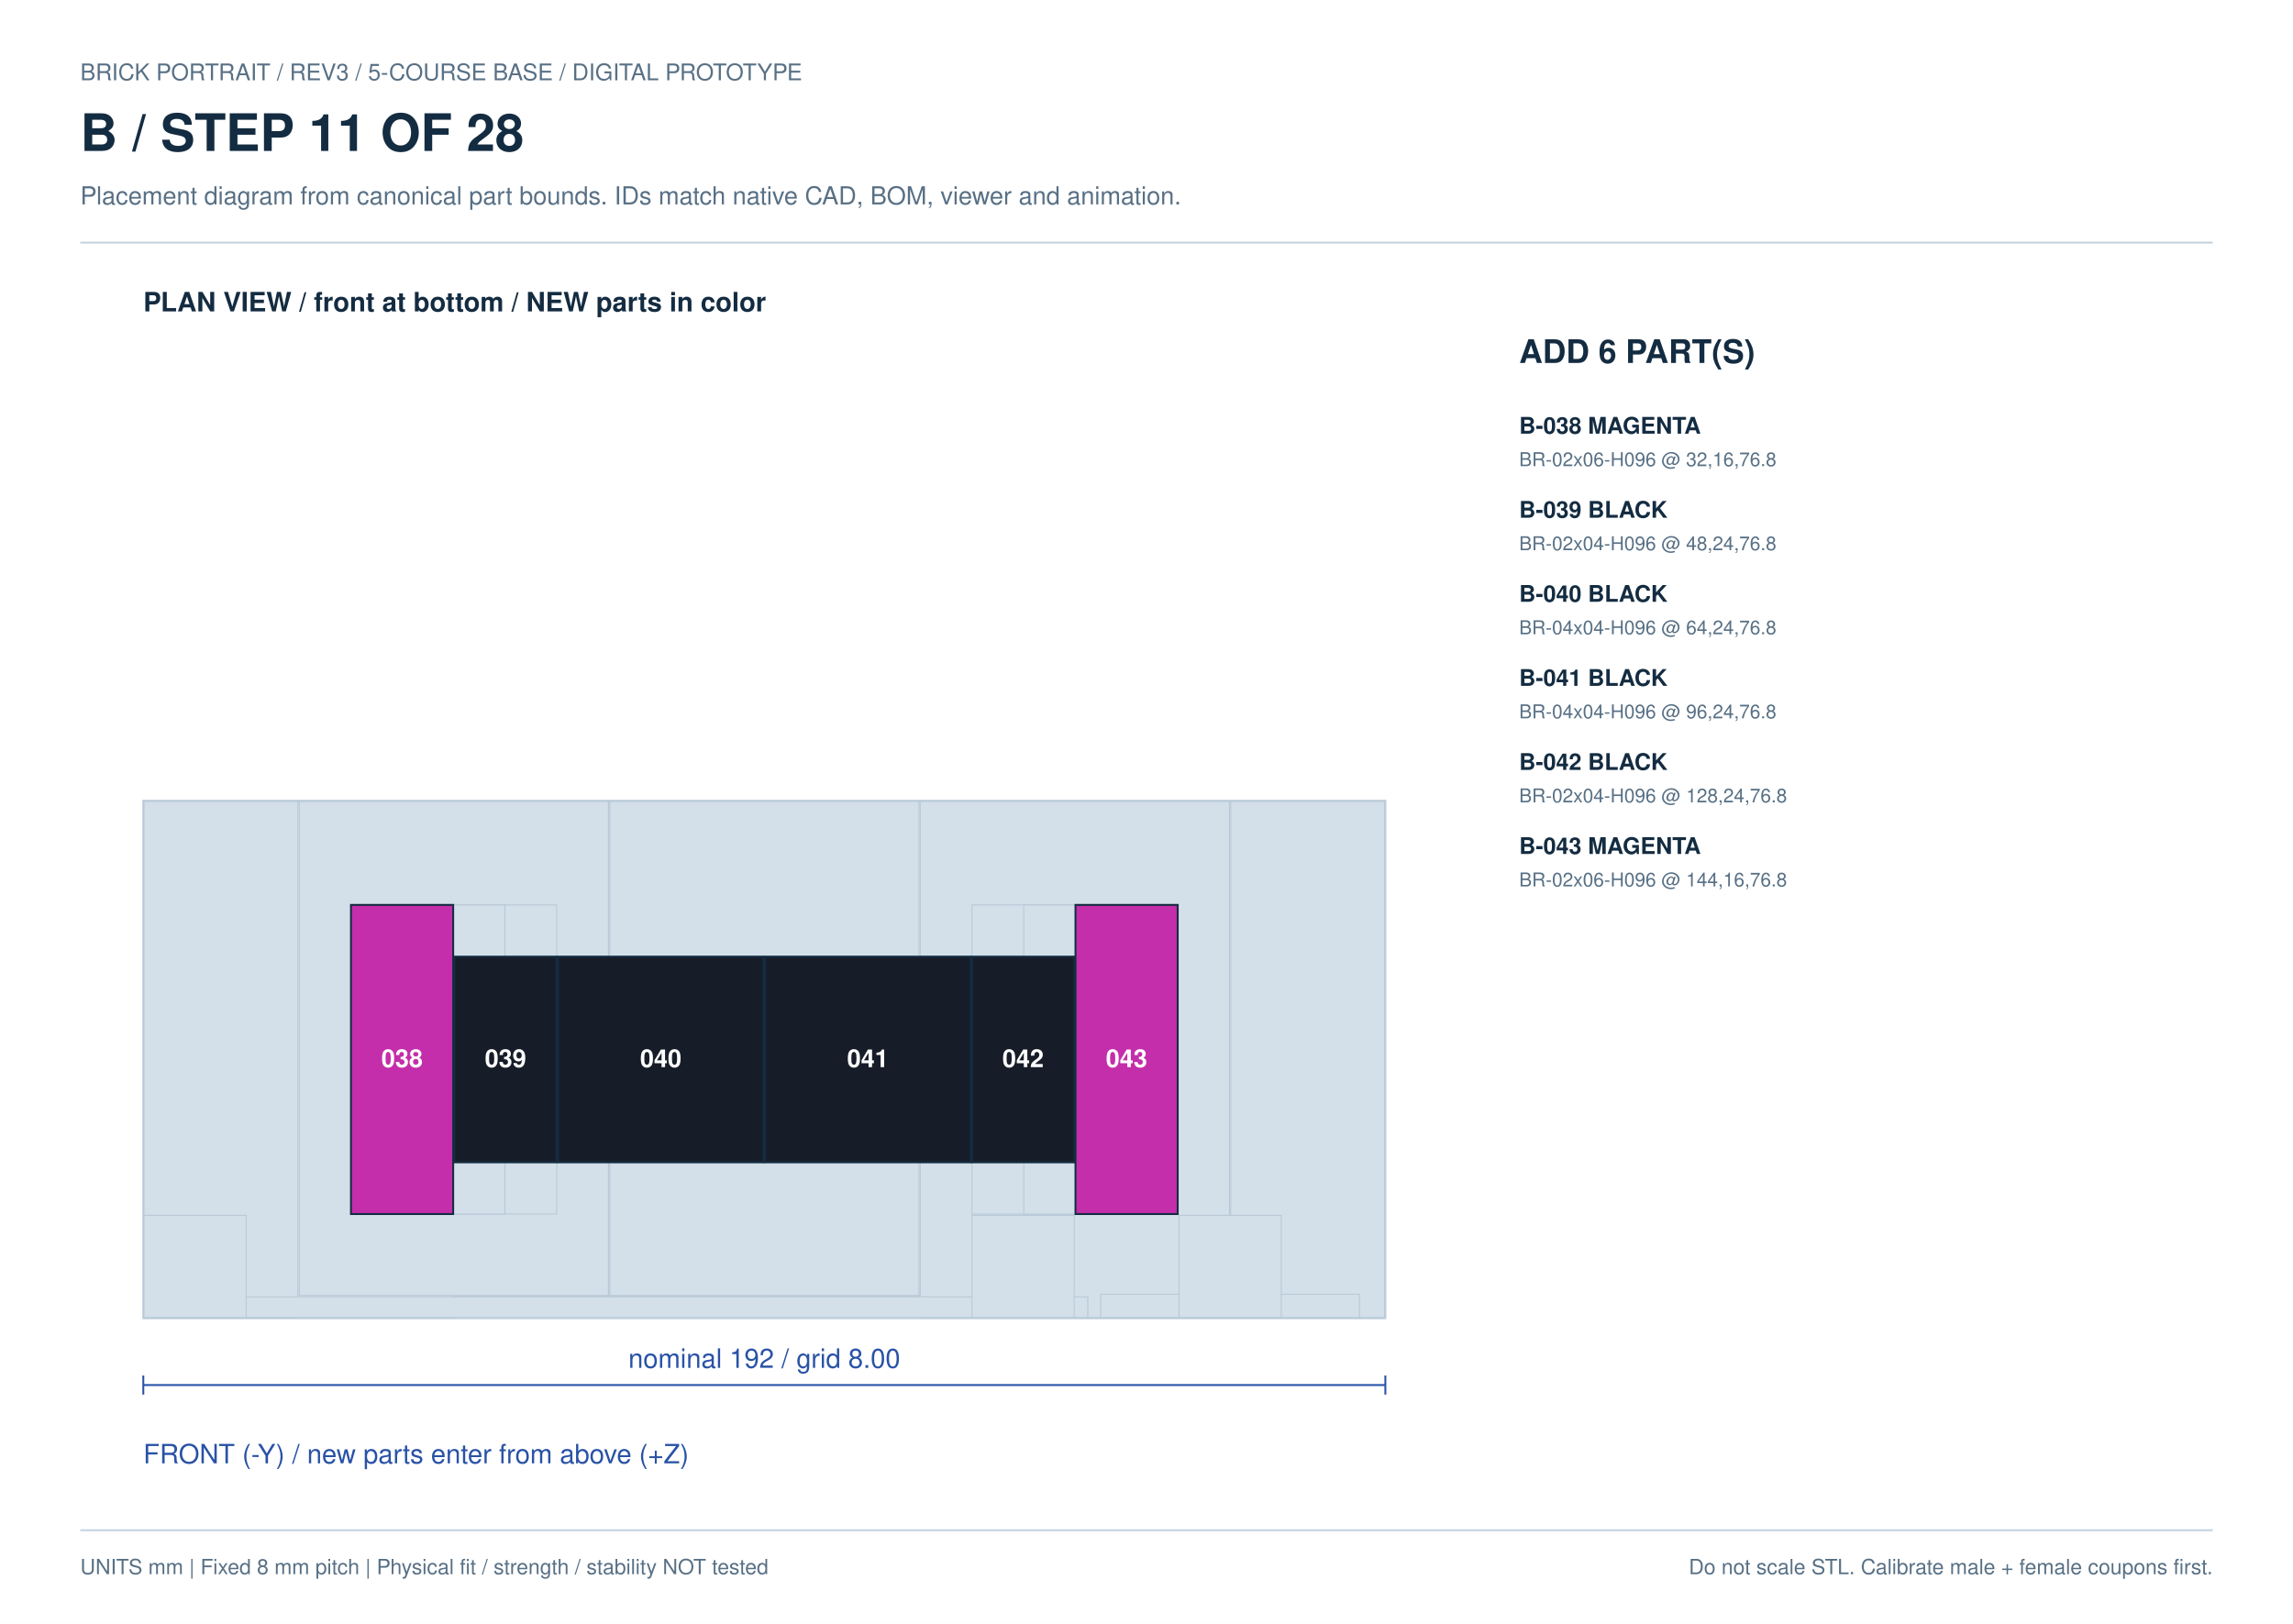
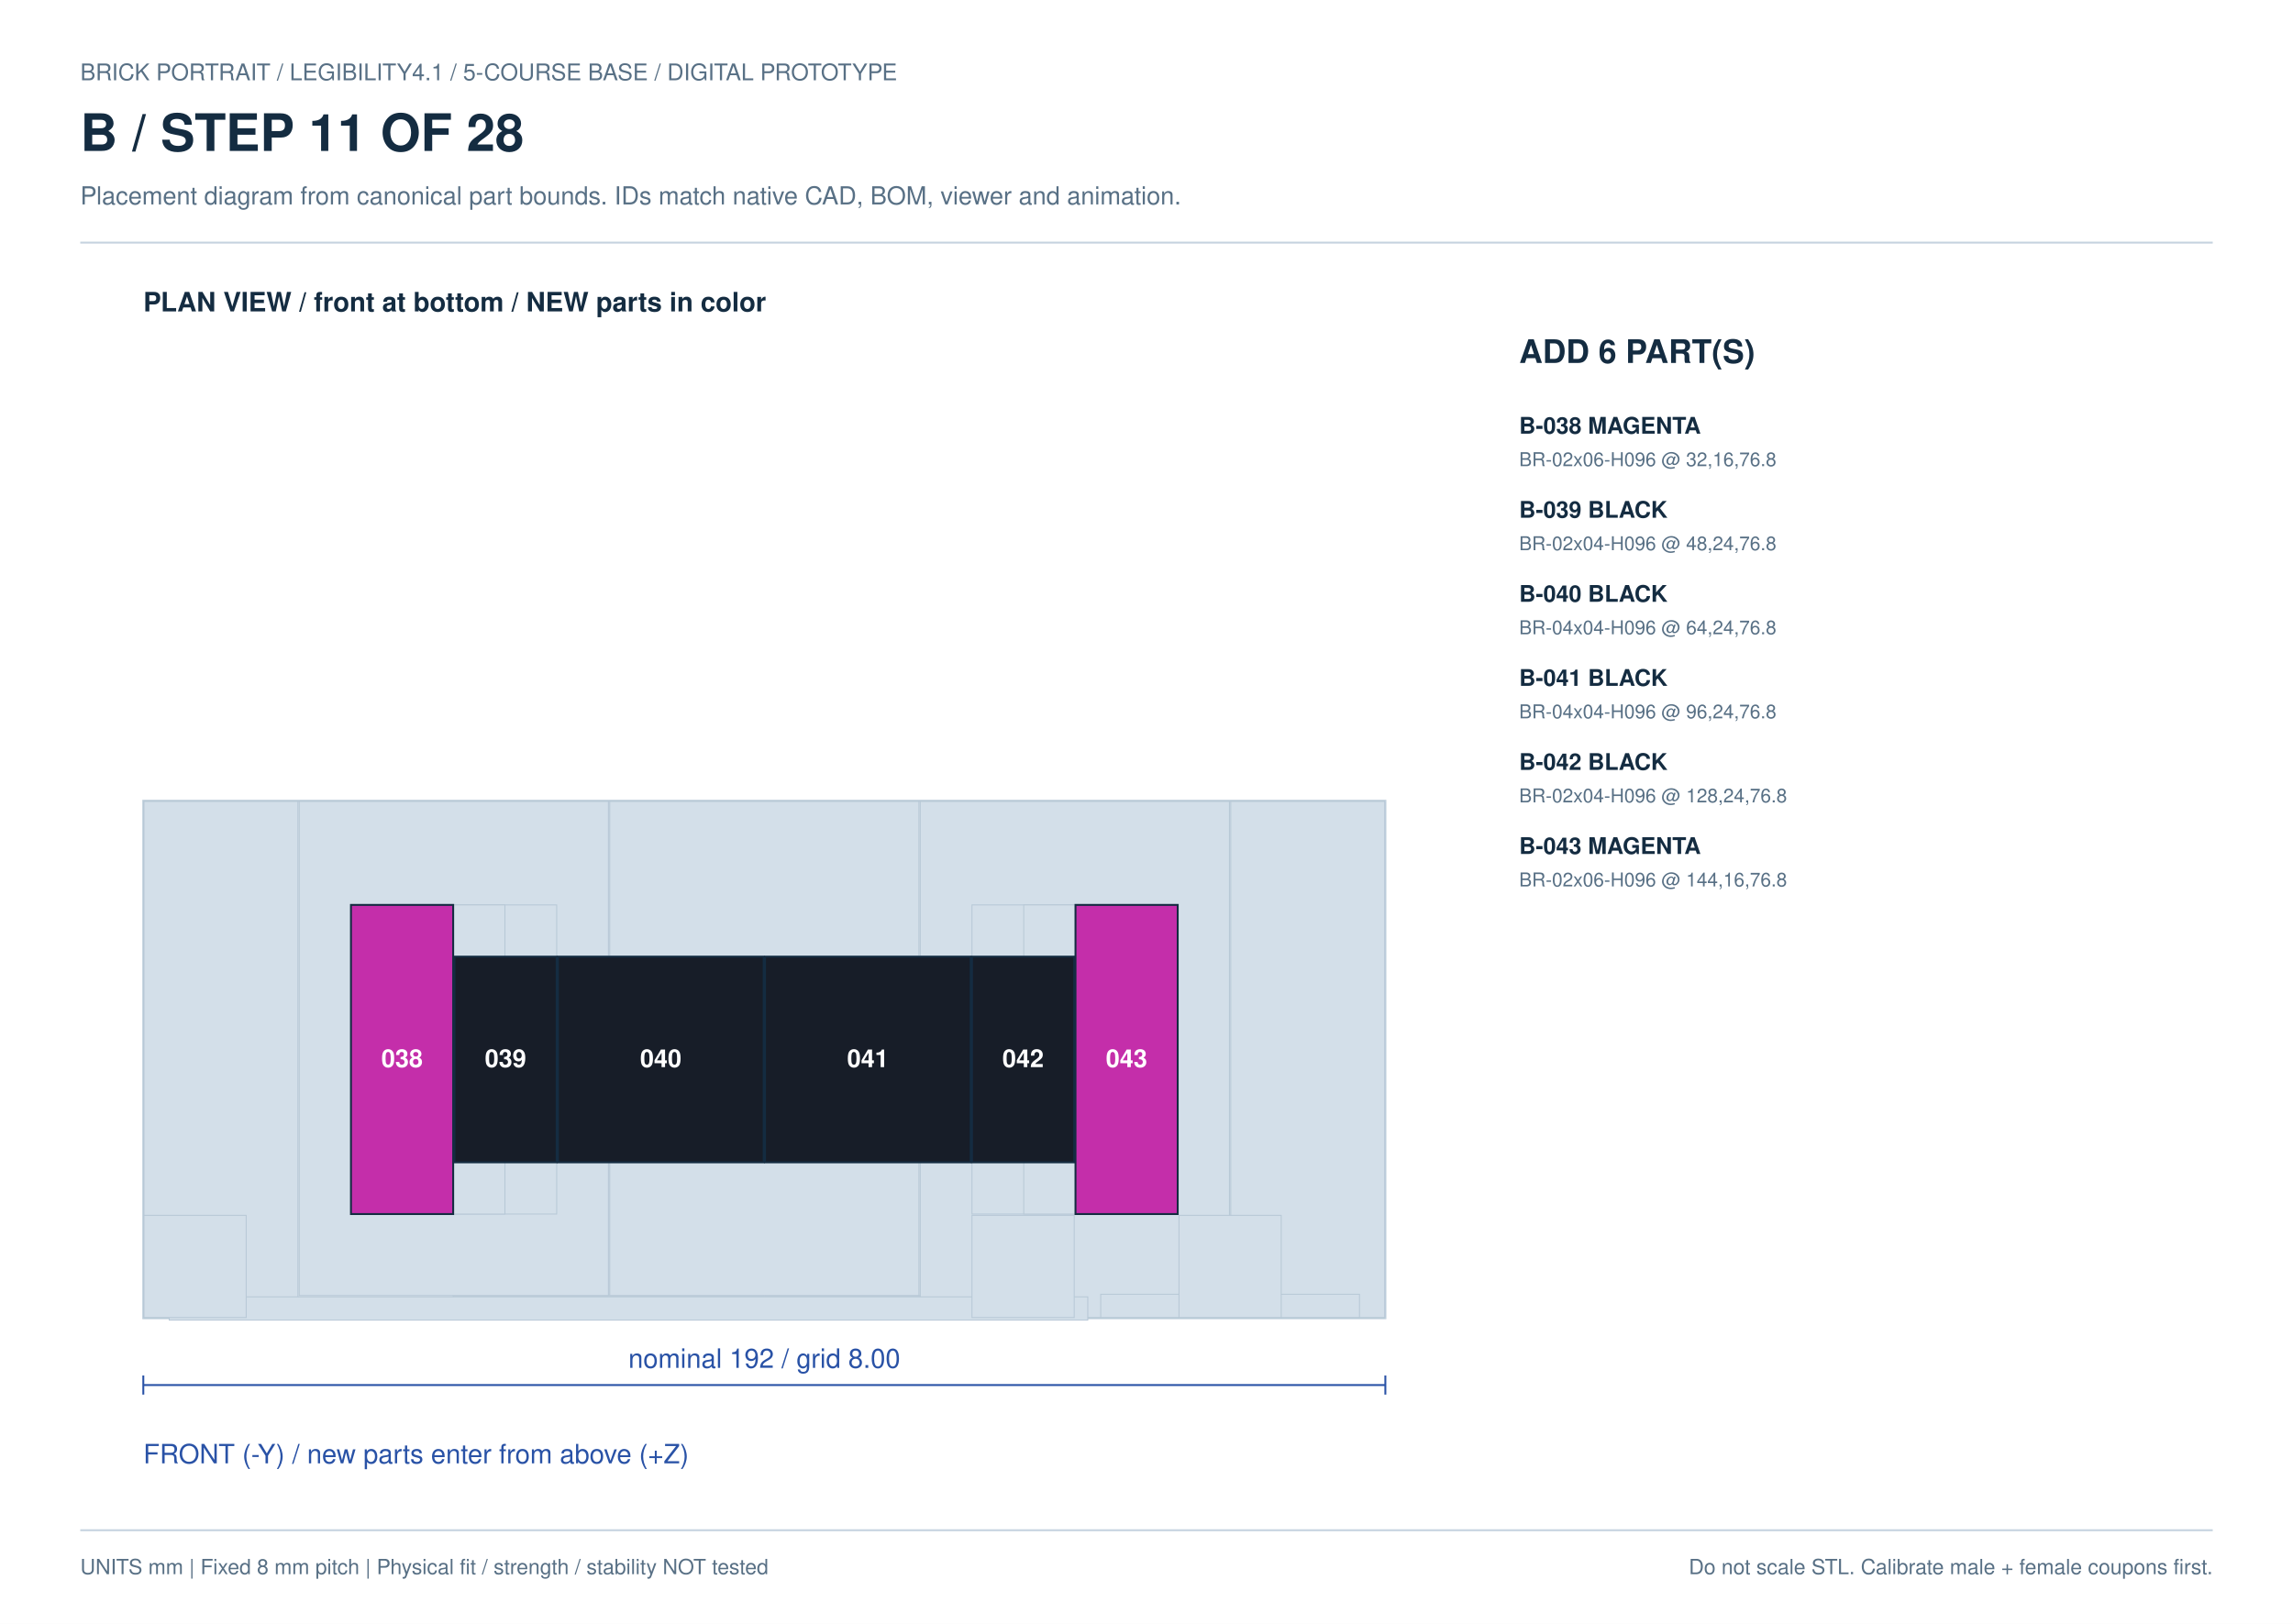
<svg xmlns="http://www.w3.org/2000/svg" width="420mm" height="297.5mm" viewBox="0 0 1200 850">
  <rect width="1200" height="850" fill="white" />
-   <text x="42" y="42" font-family="Helvetica,Arial,sans-serif" font-size="12" fill="#587085" font-weight="normal" text-anchor="start">BRICK PORTRAIT / REV3 / 5-COURSE BASE / DIGITAL PROTOTYPE</text>
+   <text x="42" y="42" font-family="Helvetica,Arial,sans-serif" font-size="12" fill="#587085" font-weight="normal" text-anchor="start">BRICK PORTRAIT / LEGIBILITY4.1 / 5-COURSE BASE / DIGITAL PROTOTYPE</text>
  <text x="42" y="79" font-family="Helvetica,Arial,sans-serif" font-size="27" fill="#142c41" font-weight="bold" text-anchor="start">B / STEP 11 OF 28</text>
  <text x="42" y="107" font-family="Helvetica,Arial,sans-serif" font-size="13" fill="#587085" font-weight="normal" text-anchor="start">Placement diagram from canonical part bounds. IDs match native CAD, BOM, viewer and animation.</text>
  <line x1="42" y1="127" x2="1158" y2="127" stroke="#c5d3df" stroke-width="1" />
  <text x="75" y="163" font-family="Helvetica,Arial,sans-serif" font-size="14" fill="#142c41" font-weight="bold" text-anchor="start">PLAN VIEW / front at bottom / NEW parts in color</text>
  <rect x="75" y="419.167" width="650.0" height="270.833" fill="#edf3f8" stroke="#b7c8d6" />
  <line x1="75.0" y1="419.167" x2="75.0" y2="690" stroke="#d0dde8" stroke-width="0.5" />
  <line x1="102.083" y1="419.167" x2="102.083" y2="690" stroke="#d0dde8" stroke-width="0.5" />
  <line x1="129.167" y1="419.167" x2="129.167" y2="690" stroke="#d0dde8" stroke-width="0.5" />
  <line x1="156.25" y1="419.167" x2="156.25" y2="690" stroke="#d0dde8" stroke-width="0.5" />
  <line x1="183.333" y1="419.167" x2="183.333" y2="690" stroke="#d0dde8" stroke-width="0.5" />
  <line x1="210.417" y1="419.167" x2="210.417" y2="690" stroke="#d0dde8" stroke-width="0.5" />
  <line x1="237.5" y1="419.167" x2="237.5" y2="690" stroke="#d0dde8" stroke-width="0.5" />
  <line x1="264.583" y1="419.167" x2="264.583" y2="690" stroke="#d0dde8" stroke-width="0.5" />
  <line x1="291.667" y1="419.167" x2="291.667" y2="690" stroke="#d0dde8" stroke-width="0.5" />
  <line x1="318.75" y1="419.167" x2="318.75" y2="690" stroke="#d0dde8" stroke-width="0.5" />
  <line x1="345.833" y1="419.167" x2="345.833" y2="690" stroke="#d0dde8" stroke-width="0.5" />
  <line x1="372.917" y1="419.167" x2="372.917" y2="690" stroke="#d0dde8" stroke-width="0.5" />
  <line x1="400.0" y1="419.167" x2="400.0" y2="690" stroke="#d0dde8" stroke-width="0.5" />
  <line x1="427.083" y1="419.167" x2="427.083" y2="690" stroke="#d0dde8" stroke-width="0.5" />
  <line x1="454.167" y1="419.167" x2="454.167" y2="690" stroke="#d0dde8" stroke-width="0.5" />
  <line x1="481.25" y1="419.167" x2="481.25" y2="690" stroke="#d0dde8" stroke-width="0.5" />
  <line x1="508.333" y1="419.167" x2="508.333" y2="690" stroke="#d0dde8" stroke-width="0.5" />
  <line x1="535.417" y1="419.167" x2="535.417" y2="690" stroke="#d0dde8" stroke-width="0.5" />
  <line x1="562.5" y1="419.167" x2="562.5" y2="690" stroke="#d0dde8" stroke-width="0.5" />
  <line x1="589.583" y1="419.167" x2="589.583" y2="690" stroke="#d0dde8" stroke-width="0.5" />
  <line x1="616.667" y1="419.167" x2="616.667" y2="690" stroke="#d0dde8" stroke-width="0.5" />
  <line x1="643.75" y1="419.167" x2="643.75" y2="690" stroke="#d0dde8" stroke-width="0.5" />
  <line x1="670.833" y1="419.167" x2="670.833" y2="690" stroke="#d0dde8" stroke-width="0.5" />
  <line x1="697.917" y1="419.167" x2="697.917" y2="690" stroke="#d0dde8" stroke-width="0.5" />
  <line x1="725.0" y1="419.167" x2="725.0" y2="690" stroke="#d0dde8" stroke-width="0.5" />
  <line x1="75" y1="690.0" x2="725.0" y2="690.0" stroke="#d0dde8" stroke-width="0.5" />
  <line x1="75" y1="662.917" x2="725.0" y2="662.917" stroke="#d0dde8" stroke-width="0.5" />
  <line x1="75" y1="635.833" x2="725.0" y2="635.833" stroke="#d0dde8" stroke-width="0.5" />
  <line x1="75" y1="608.75" x2="725.0" y2="608.75" stroke="#d0dde8" stroke-width="0.5" />
  <line x1="75" y1="581.667" x2="725.0" y2="581.667" stroke="#d0dde8" stroke-width="0.5" />
  <line x1="75" y1="554.583" x2="725.0" y2="554.583" stroke="#d0dde8" stroke-width="0.5" />
  <line x1="75" y1="527.5" x2="725.0" y2="527.5" stroke="#d0dde8" stroke-width="0.5" />
  <line x1="75" y1="500.417" x2="725.0" y2="500.417" stroke="#d0dde8" stroke-width="0.5" />
  <line x1="75" y1="473.333" x2="725.0" y2="473.333" stroke="#d0dde8" stroke-width="0.5" />
  <line x1="75" y1="446.25" x2="725.0" y2="446.25" stroke="#d0dde8" stroke-width="0.5" />
  <line x1="75" y1="419.167" x2="725.0" y2="419.167" stroke="#d0dde8" stroke-width="0.5" />
  <rect x="75.339" y="419.505" width="649.323" height="270.156" fill="#d3dfe9" stroke="#b7c8d6" stroke-width="0.5" />
  <rect x="75.339" y="419.505" width="161.823" height="270.156" fill="#d3dfe9" stroke="#b7c8d6" stroke-width="0.5" />
  <rect x="237.839" y="419.505" width="161.823" height="258.646" fill="#d3dfe9" stroke="#b7c8d6" stroke-width="0.5" />
  <rect x="400.339" y="419.505" width="161.823" height="258.646" fill="#d3dfe9" stroke="#b7c8d6" stroke-width="0.5" />
  <rect x="562.839" y="419.505" width="161.823" height="270.156" fill="#d3dfe9" stroke="#b7c8d6" stroke-width="0.5" />
  <rect x="75.339" y="419.505" width="80.573" height="270.156" fill="#d3dfe9" stroke="#b7c8d6" stroke-width="0.5" />
  <rect x="156.589" y="419.505" width="161.823" height="258.646" fill="#d3dfe9" stroke="#b7c8d6" stroke-width="0.5" />
  <rect x="319.089" y="419.505" width="161.823" height="258.646" fill="#d3dfe9" stroke="#b7c8d6" stroke-width="0.5" />
  <rect x="481.589" y="419.505" width="161.823" height="270.156" fill="#d3dfe9" stroke="#b7c8d6" stroke-width="0.5" />
  <rect x="644.089" y="419.505" width="80.573" height="270.156" fill="#d3dfe9" stroke="#b7c8d6" stroke-width="0.5" />
  <rect x="75.339" y="419.505" width="161.823" height="270.156" fill="#d3dfe9" stroke="#b7c8d6" stroke-width="0.5" />
  <rect x="237.839" y="419.505" width="161.823" height="258.646" fill="#d3dfe9" stroke="#b7c8d6" stroke-width="0.5" />
  <rect x="400.339" y="419.505" width="161.823" height="258.646" fill="#d3dfe9" stroke="#b7c8d6" stroke-width="0.5" />
  <rect x="562.839" y="419.505" width="161.823" height="270.156" fill="#d3dfe9" stroke="#b7c8d6" stroke-width="0.5" />
  <rect x="75.339" y="419.505" width="80.573" height="270.156" fill="#d3dfe9" stroke="#b7c8d6" stroke-width="0.5" />
  <rect x="156.589" y="419.505" width="161.823" height="258.646" fill="#d3dfe9" stroke="#b7c8d6" stroke-width="0.5" />
  <rect x="319.089" y="419.505" width="161.823" height="258.646" fill="#d3dfe9" stroke="#b7c8d6" stroke-width="0.5" />
  <rect x="481.589" y="419.505" width="161.823" height="270.156" fill="#d3dfe9" stroke="#b7c8d6" stroke-width="0.5" />
  <rect x="644.089" y="419.505" width="80.573" height="270.156" fill="#d3dfe9" stroke="#b7c8d6" stroke-width="0.5" />
-   <rect x="88.542" y="678.828" width="480.729" height="10.833" fill="#d3dfe9" stroke="#b7c8d6" stroke-width="0.5" />
+   <rect x="88.542" y="678.828" width="480.729" height="12.188" fill="#d3dfe9" stroke="#b7c8d6" stroke-width="0.5" />
  <rect x="576.042" y="677.474" width="135.417" height="12.188" fill="#d3dfe9" stroke="#b7c8d6" stroke-width="0.5" />
  <rect x="75.339" y="636.172" width="53.49" height="53.49" fill="#d3dfe9" stroke="#b7c8d6" stroke-width="0.5" />
  <rect x="508.672" y="636.172" width="53.49" height="53.49" fill="#d3dfe9" stroke="#b7c8d6" stroke-width="0.5" />
  <rect x="617.005" y="636.172" width="53.49" height="53.49" fill="#d3dfe9" stroke="#b7c8d6" stroke-width="0.5" />
  <rect x="264.922" y="500.755" width="107.656" height="107.656" fill="#d3dfe9" stroke="#b7c8d6" stroke-width="0.5" />
  <rect x="373.255" y="500.755" width="107.656" height="107.656" fill="#d3dfe9" stroke="#b7c8d6" stroke-width="0.5" />
  <rect x="481.589" y="500.755" width="53.49" height="107.656" fill="#d3dfe9" stroke="#b7c8d6" stroke-width="0.5" />
  <rect x="237.839" y="473.672" width="53.49" height="161.823" fill="#d3dfe9" stroke="#b7c8d6" stroke-width="0.5" />
  <rect x="292.005" y="500.755" width="53.49" height="107.656" fill="#d3dfe9" stroke="#b7c8d6" stroke-width="0.5" />
  <rect x="346.172" y="500.755" width="107.656" height="107.656" fill="#d3dfe9" stroke="#b7c8d6" stroke-width="0.5" />
  <rect x="454.505" y="500.755" width="53.49" height="107.656" fill="#d3dfe9" stroke="#b7c8d6" stroke-width="0.5" />
  <rect x="508.672" y="473.672" width="53.49" height="161.823" fill="#d3dfe9" stroke="#b7c8d6" stroke-width="0.5" />
  <rect x="210.755" y="473.672" width="53.49" height="161.823" fill="#d3dfe9" stroke="#b7c8d6" stroke-width="0.5" />
  <rect x="264.922" y="500.755" width="107.656" height="107.656" fill="#d3dfe9" stroke="#b7c8d6" stroke-width="0.5" />
  <rect x="373.255" y="500.755" width="107.656" height="107.656" fill="#d3dfe9" stroke="#b7c8d6" stroke-width="0.5" />
  <rect x="481.589" y="500.755" width="53.49" height="107.656" fill="#d3dfe9" stroke="#b7c8d6" stroke-width="0.5" />
  <rect x="535.755" y="473.672" width="53.49" height="161.823" fill="#d3dfe9" stroke="#b7c8d6" stroke-width="0.5" />
  <rect x="183.672" y="473.672" width="53.49" height="161.823" fill="#c42eaa" stroke="#142c41" stroke-width="1" />
  <text x="210.417" y="558.583" font-family="Helvetica,Arial,sans-serif" font-size="13" fill="white" font-weight="bold" text-anchor="middle">038</text>
  <rect x="237.839" y="500.755" width="53.49" height="107.656" fill="#171d28" stroke="#142c41" stroke-width="1" />
  <text x="264.583" y="558.583" font-family="Helvetica,Arial,sans-serif" font-size="13" fill="white" font-weight="bold" text-anchor="middle">039</text>
  <rect x="292.005" y="500.755" width="107.656" height="107.656" fill="#171d28" stroke="#142c41" stroke-width="1" />
  <text x="345.833" y="558.583" font-family="Helvetica,Arial,sans-serif" font-size="13" fill="white" font-weight="bold" text-anchor="middle">040</text>
  <rect x="400.339" y="500.755" width="107.656" height="107.656" fill="#171d28" stroke="#142c41" stroke-width="1" />
  <text x="454.167" y="558.583" font-family="Helvetica,Arial,sans-serif" font-size="13" fill="white" font-weight="bold" text-anchor="middle">041</text>
  <rect x="508.672" y="500.755" width="53.49" height="107.656" fill="#171d28" stroke="#142c41" stroke-width="1" />
  <text x="535.417" y="558.583" font-family="Helvetica,Arial,sans-serif" font-size="13" fill="white" font-weight="bold" text-anchor="middle">042</text>
  <rect x="562.839" y="473.672" width="53.49" height="161.823" fill="#c42eaa" stroke="#142c41" stroke-width="1" />
  <text x="589.583" y="558.583" font-family="Helvetica,Arial,sans-serif" font-size="13" fill="white" font-weight="bold" text-anchor="middle">043</text>
  <line x1="75" y1="725" x2="725.0" y2="725" stroke="#2952a6" stroke-width="1" />
  <line x1="75" y1="720" x2="75" y2="730" stroke="#2952a6" stroke-width="1" />
  <line x1="725.0" y1="720" x2="725.0" y2="730" stroke="#2952a6" stroke-width="1" />
  <text x="400.0" y="716" font-family="Helvetica,Arial,sans-serif" font-size="14" fill="#2952a6" font-weight="normal" text-anchor="middle">nominal 192 / grid 8.00</text>
  <text x="75" y="766" font-family="Helvetica,Arial,sans-serif" font-size="14" fill="#2952a6" font-weight="normal" text-anchor="start">FRONT (-Y)  /  new parts enter from above (+Z)</text>
  <text x="795" y="190" font-family="Helvetica,Arial,sans-serif" font-size="17" fill="#142c41" font-weight="bold" text-anchor="start">ADD 6 PART(S)</text>
  <text x="795" y="227" font-family="Helvetica,Arial,sans-serif" font-size="12" fill="#142c41" font-weight="bold" text-anchor="start">B-038  MAGENTA</text>
  <text x="795" y="244" font-family="Helvetica,Arial,sans-serif" font-size="10" fill="#587085" font-weight="normal" text-anchor="start">BR-02x06-H096  @ 32,16,76.8</text>
  <text x="795" y="271" font-family="Helvetica,Arial,sans-serif" font-size="12" fill="#142c41" font-weight="bold" text-anchor="start">B-039  BLACK</text>
  <text x="795" y="288" font-family="Helvetica,Arial,sans-serif" font-size="10" fill="#587085" font-weight="normal" text-anchor="start">BR-02x04-H096  @ 48,24,76.8</text>
  <text x="795" y="315" font-family="Helvetica,Arial,sans-serif" font-size="12" fill="#142c41" font-weight="bold" text-anchor="start">B-040  BLACK</text>
  <text x="795" y="332" font-family="Helvetica,Arial,sans-serif" font-size="10" fill="#587085" font-weight="normal" text-anchor="start">BR-04x04-H096  @ 64,24,76.8</text>
  <text x="795" y="359" font-family="Helvetica,Arial,sans-serif" font-size="12" fill="#142c41" font-weight="bold" text-anchor="start">B-041  BLACK</text>
  <text x="795" y="376" font-family="Helvetica,Arial,sans-serif" font-size="10" fill="#587085" font-weight="normal" text-anchor="start">BR-04x04-H096  @ 96,24,76.8</text>
  <text x="795" y="403" font-family="Helvetica,Arial,sans-serif" font-size="12" fill="#142c41" font-weight="bold" text-anchor="start">B-042  BLACK</text>
  <text x="795" y="420" font-family="Helvetica,Arial,sans-serif" font-size="10" fill="#587085" font-weight="normal" text-anchor="start">BR-02x04-H096  @ 128,24,76.8</text>
  <text x="795" y="447" font-family="Helvetica,Arial,sans-serif" font-size="12" fill="#142c41" font-weight="bold" text-anchor="start">B-043  MAGENTA</text>
  <text x="795" y="464" font-family="Helvetica,Arial,sans-serif" font-size="10" fill="#587085" font-weight="normal" text-anchor="start">BR-02x06-H096  @ 144,16,76.8</text>
  <line x1="42" y1="801" x2="1158" y2="801" stroke="#c5d3df" stroke-width="1" />
  <text x="42" y="824" font-family="Helvetica,Arial,sans-serif" font-size="11" fill="#587085" font-weight="normal" text-anchor="start">UNITS mm | Fixed 8 mm pitch | Physical fit / strength / stability NOT tested</text>
  <text x="1158" y="824" font-family="Helvetica,Arial,sans-serif" font-size="11" fill="#587085" font-weight="normal" text-anchor="end">Do not scale STL. Calibrate male + female coupons first.</text>
</svg>
